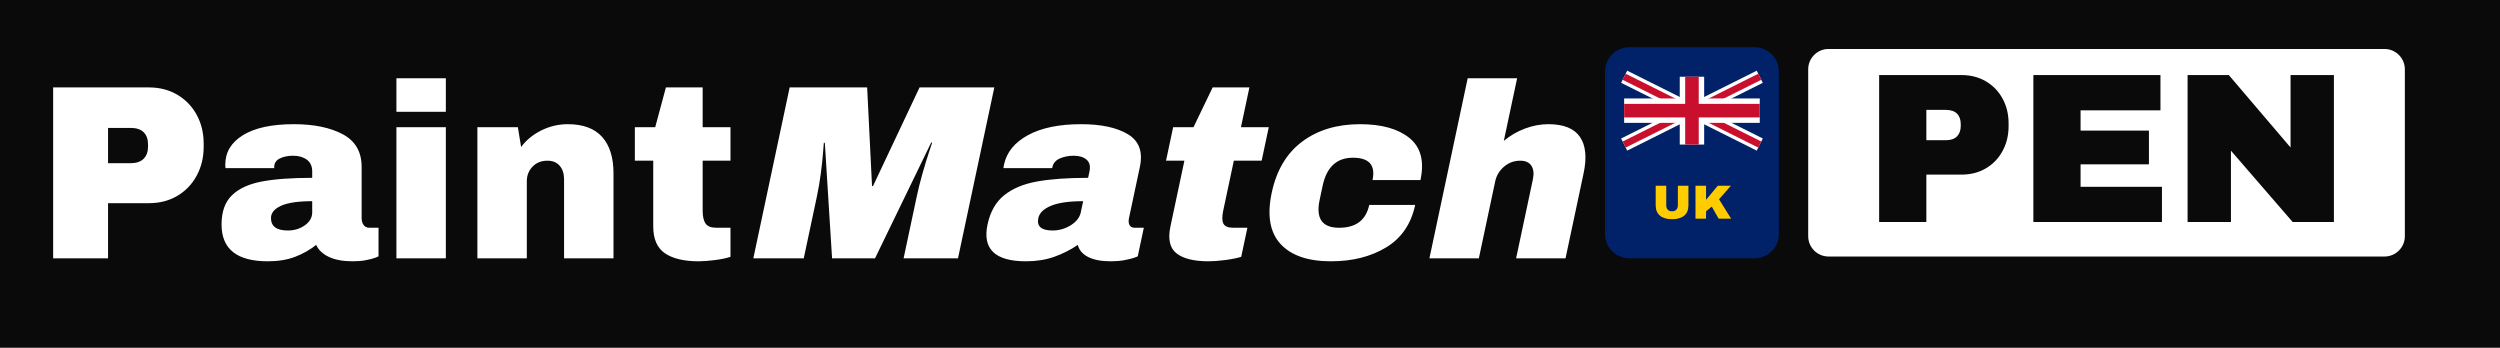
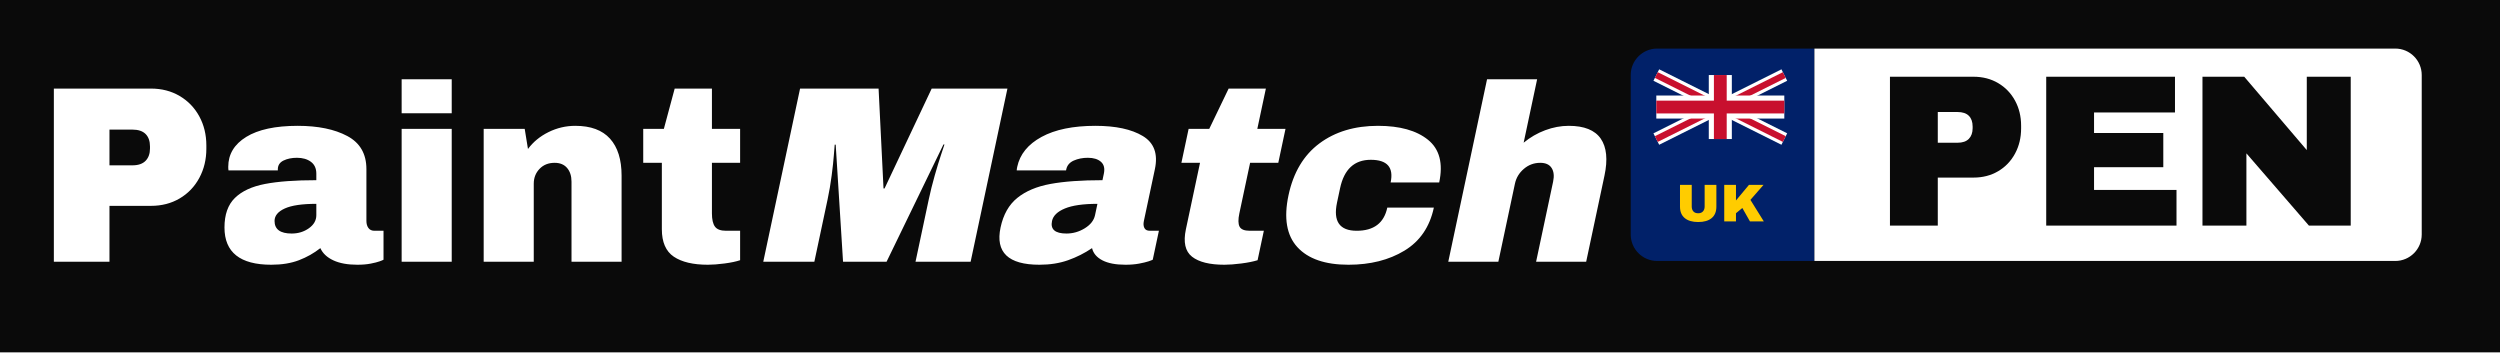
- <svg xmlns="http://www.w3.org/2000/svg" viewBox="0 0 2214.36 308.00" role="img" aria-label="PaintMatchPen">
+ <svg xmlns="http://www.w3.org/2000/svg" viewBox="0 0 2185.54 308.00" role="img" aria-label="PaintMatchPen">
  <rect width="100%" height="100%" fill="#0A0A0A" />
  <path d="M180.4 127.16V130.02Q180.4 144.1 174.24 155.54Q168.08 166.98 157.08 173.47Q146.08 179.96 132.0 179.96H95.7V228.8H47.08V77.44H132.0Q146.08 77.44 157.08 83.93Q168.08 90.42 174.24 101.75Q180.4 113.08 180.4 127.16ZM95.7 144.54H115.72Q123.42 144.54 127.27 140.58Q131.12 136.62 131.12 129.8V128.04Q131.12 121 127.27 117.15Q123.42 113.3 115.72 113.3H95.7Z M320.32 147.84V193.16Q320.32 196.9 322.08 199.32Q323.84 201.74 327.36 201.74H335.28V227.04Q334.62 227.48 331.87 228.47Q329.12 229.46 324.06 230.45Q319.0 231.44 312.4 231.44Q299.64 231.44 291.39 227.59Q283.14 223.74 280.06 216.92Q271.7 223.52 261.36 227.48Q251.02 231.44 237.16 231.44Q196.24 231.44 196.24 198.88Q196.24 181.94 205.37 173.03Q214.5 164.12 231.66 160.82Q248.82 157.52 276.54 157.52V151.8Q276.54 144.98 271.81 141.46Q267.08 137.94 259.6 137.94Q252.78 137.94 247.83 140.36Q242.88 142.78 242.88 148.06V148.94H199.76Q199.54 147.84 199.54 145.86Q199.54 129.36 215.27 119.68Q231.0 110 260.26 110Q286.88 110 303.6 118.91Q320.32 127.82 320.32 147.84ZM240.02 193.16Q240.02 204.16 254.98 204.16Q263.56 204.16 270.05 199.54Q276.54 194.92 276.54 188.1V178.2Q257.84 178.2 248.93 182.27Q240.02 186.34 240.02 193.16Z M351.12 99.0V69.3H394.9V99.0ZM351.12 228.8V112.64H394.9V228.8Z M543.4 153.56V228.8H499.62V158.84Q499.62 151.36 495.77 146.85Q491.92 142.34 484.88 142.34Q476.74 142.34 471.68 147.62Q466.62 152.9 466.62 160.6V228.8H422.84V112.64H458.7L461.56 130.24Q468.38 121 479.49 115.5Q490.6 110 502.92 110Q523.16 110 533.28 121.22Q543.4 132.44 543.4 153.56Z M647.02 112.64V142.34H622.38V186.56Q622.38 194.48 625.02 198.11Q627.66 201.74 634.7 201.74H647.02V227.48Q641.74 229.24 633.38 230.34Q625.02 231.44 618.86 231.44Q599.5 231.44 589.05 224.4Q578.6 217.36 578.6 200.42V142.34H562.32V112.64H580.36L589.82 77.44H622.38V112.64Z" fill="#FFFFFF" />
  <path d="M800.36 228.8 811.957 174.24Q814.108 164.12 817.146 153.45Q820.184 142.78 822.607 135.52Q825.03 128.26 825.671 126.28H824.791L775.06 228.8H737.0L730.585 126.5H729.705Q729.504 128.48 728.974 135.63Q728.444 142.78 727.056 153.45Q725.668 164.12 723.517 174.24L711.92 228.8H667.26L699.433 77.44H768.073L772.388 164.78H773.268L814.493 77.44H880.713L848.54 228.8Z M1009.629 147.84 999.996 193.16Q999.201 196.9 1000.446 199.32Q1001.692 201.74 1005.212 201.74H1013.132L1007.754 227.04Q1007.001 227.48 1004.04 228.47Q1001.08 229.46 995.809 230.45Q990.539 231.44 983.939 231.44Q971.179 231.44 963.747 227.59Q956.316 223.74 954.685 216.92Q944.922 223.52 933.741 227.48Q922.559 231.44 908.699 231.44Q867.779 231.44 874.7 198.88Q878.3 181.94 889.324 173.03Q900.348 164.12 918.21 160.82Q936.071 157.52 963.791 157.52L965.007 151.8Q966.456 144.98 962.475 141.46Q958.493 137.94 951.013 137.94Q944.193 137.94 938.729 140.36Q933.264 142.78 932.142 148.06L931.955 148.94H888.835Q888.849 147.84 889.269 145.86Q892.777 129.36 910.564 119.68Q928.352 110 957.612 110Q984.232 110 999.058 118.91Q1013.884 127.82 1009.629 147.84ZM919.696 193.16Q917.357 204.16 932.317 204.16Q940.897 204.16 948.369 199.54Q955.841 194.92 957.291 188.1L959.395 178.2Q940.695 178.2 930.92 182.27Q921.145 186.34 919.696 193.16Z M1123.811 112.64 1117.498 142.34H1092.858L1083.458 186.56Q1081.775 194.48 1083.643 198.11Q1085.512 201.74 1092.552 201.74H1104.872L1099.401 227.48Q1093.746 229.24 1085.153 230.34Q1076.559 231.44 1070.399 231.44Q1051.039 231.44 1042.085 224.4Q1033.132 217.36 1036.732 200.42L1049.078 142.34H1032.798L1039.111 112.64H1057.151L1074.093 77.44H1106.653L1099.171 112.64Z M1258.17 159.5H1215.71Q1219.919 139.7 1198.359 139.7Q1176.799 139.7 1171.515 164.56L1168.849 177.1Q1163.612 201.74 1186.052 201.74Q1208.492 201.74 1212.794 181.5H1253.494Q1248.116 206.8 1227.788 219.12Q1207.459 231.44 1178.859 231.44Q1148.279 231.44 1134.172 216.04Q1120.066 200.64 1126.425 170.72Q1132.785 140.8 1153.438 125.4Q1174.092 110 1204.672 110Q1233.272 110 1248.386 122.21Q1263.501 134.42 1258.17 159.5Z M1371.432 110Q1391.672 110 1399.407 121.22Q1407.142 132.44 1402.653 153.56L1386.66 228.8H1342.88L1357.75 158.84Q1359.34 151.36 1356.449 146.85Q1353.558 142.34 1346.518 142.34Q1338.378 142.34 1332.195 147.62Q1326.013 152.9 1324.376 160.6L1309.88 228.8H1266.1L1300.003 69.3H1343.783L1331.999 124.74Q1340.535 117.7 1350.813 113.85Q1361.092 110 1371.432 110Z" fill="#FFFFFF" />
-   <rect x="1421.64" y="41.80" width="154.00" height="187.00" rx="21.56" ry="21.56" fill="#012169" />
-   <line x1="1438.58" y1="67.98" x2="1558.70" y2="128.04" stroke="#FFF" stroke-width="12.01" />
-   <line x1="1558.70" y1="67.98" x2="1438.58" y2="128.04" stroke="#FFF" stroke-width="12.01" />
-   <line x1="1438.58" y1="67.98" x2="1558.70" y2="128.04" stroke="#C8102E" stroke-width="6.01" />
-   <line x1="1558.70" y1="67.98" x2="1438.58" y2="128.04" stroke="#C8102E" stroke-width="6.01" />
-   <line x1="1498.64" y1="67.98" x2="1498.64" y2="128.04" stroke="#FFF" stroke-width="21.62" />
-   <line x1="1438.58" y1="98.01" x2="1558.70" y2="98.01" stroke="#FFF" stroke-width="21.62" />
-   <line x1="1498.64" y1="67.98" x2="1498.64" y2="128.04" stroke="#C8102E" stroke-width="12.01" />
-   <line x1="1438.58" y1="98.01" x2="1558.70" y2="98.01" stroke="#C8102E" stroke-width="12.01" />
-   <path d="M1481.035 194.163Q1474.095 194.163 1470.307 191.031Q1466.52 187.9 1466.52 181.932V164.539H1475.872V181.806Q1475.872 184.26 1477.184 185.72Q1478.496 187.18 1480.993 187.18Q1483.49 187.18 1484.823 185.699Q1486.156 184.218 1486.156 181.806V164.539H1495.508V181.932Q1495.508 187.9 1491.742 191.031Q1487.976 194.163 1481.035 194.163Z M1521.492 164.539H1533.088L1522.635 176.516L1533.299 193.655H1522.254L1516.202 182.99L1511.124 187.138V193.655H1501.772V164.539H1511.124V176.981Z" fill="#FFCC00" />
-   <rect x="1597.64" y="39.42" width="536.41" height="191.75" rx="22.0" ry="22.0" fill="#FFF" stroke="#0A0A0A" stroke-width="7.92" />
-   <path d="M1779.096 109.25V111.71Q1779.096 123.819 1773.798 133.657Q1768.501 143.495 1759.041 149.077Q1749.581 154.658 1737.472 154.658H1706.254V196.661H1664.441V66.491H1737.472Q1749.581 66.491 1759.041 72.072Q1768.501 77.654 1773.798 87.398Q1779.096 97.141 1779.096 109.25ZM1706.254 124.197H1723.471Q1730.093 124.197 1733.404 120.791Q1736.715 117.386 1736.715 111.521V110.007Q1736.715 103.953 1733.404 100.642Q1730.093 97.331 1723.471 97.331H1706.254Z M1801.043 66.491H1913.617V97.709H1842.856V115.683H1903.4V145.577H1842.856V165.443H1914.942V196.661H1801.043Z M2030.732 196.661 1976.053 133.468V196.661H1937.646V66.491H1974.161L2028.84 130.63V66.491H2067.248V196.661Z" fill="#0A0A0A" />
+   <path d="M1448.74 38.50 H1586.20 V232.10 H1448.74 Q1421.64 232.10 1421.64 205.00 V65.60 Q1421.64 38.50 1448.74 38.50 Z" fill="#012169" />
+   <path d="M1586.20 38.50 H2093.96 Q2121.07 38.50 2121.07 65.60 V205.00 Q2121.07 232.10 2093.96 232.10 H1586.20 Z" fill="#FFF" />
+   <line x1="1447.97" y1="65.60" x2="1559.87" y2="121.55" stroke="#FFF" stroke-width="11.19" />
+   <line x1="1559.87" y1="65.60" x2="1447.97" y2="121.55" stroke="#FFF" stroke-width="11.19" />
+   <line x1="1447.97" y1="65.60" x2="1559.87" y2="121.55" stroke="#C8102E" stroke-width="5.60" />
+   <line x1="1559.87" y1="65.60" x2="1447.97" y2="121.55" stroke="#C8102E" stroke-width="5.60" />
+   <line x1="1503.92" y1="65.60" x2="1503.92" y2="121.55" stroke="#FFF" stroke-width="20.14" />
+   <line x1="1447.97" y1="93.58" x2="1559.87" y2="93.58" stroke="#FFF" stroke-width="20.14" />
+   <line x1="1503.92" y1="65.60" x2="1503.92" y2="121.55" stroke="#C8102E" stroke-width="11.19" />
+   <line x1="1447.97" y1="93.58" x2="1559.87" y2="93.58" stroke="#C8102E" stroke-width="11.19" />
+   <path d="M1484.605 194.099Q1476.991 194.099 1472.836 190.663Q1468.68 187.227 1468.68 180.681V161.598H1478.941V180.542Q1478.941 183.234 1480.38 184.836Q1481.82 186.438 1484.559 186.438Q1487.298 186.438 1488.761 184.813Q1490.223 183.188 1490.223 180.542V161.598H1500.484V180.681Q1500.484 187.227 1496.352 190.663Q1492.22 194.099 1484.605 194.099Z M1528.992 161.598H1541.713L1530.245 174.738L1541.945 193.542H1529.827L1523.188 181.842L1517.617 186.392V193.542H1507.356V161.598H1517.617V175.249Z" fill="#FFCC00" />
+   <path d="M1766.886 109.842V112.301Q1766.886 124.41 1761.588 134.248Q1756.291 144.087 1746.831 149.668Q1737.371 155.25 1725.262 155.25H1694.044V197.252H1652.231V67.082H1725.262Q1737.371 67.082 1746.831 72.664Q1756.291 78.245 1761.588 87.989Q1766.886 97.733 1766.886 109.842ZM1694.044 124.788H1711.261Q1717.883 124.788 1721.194 121.383Q1724.505 117.977 1724.505 112.112V110.598Q1724.505 104.544 1721.194 101.233Q1717.883 97.922 1711.261 97.922H1694.044Z M1788.833 67.082H1901.407V98.3H1830.646V116.274H1891.19V146.168H1830.646V166.034H1902.732V197.252H1788.833Z M2018.522 197.252 1963.843 134.059V197.252H1925.436V67.082H1961.951L2016.63 131.221V67.082H2055.038V197.252Z" fill="#0A0A0A" />
+   <rect x="1421.64" y="38.50" width="699.43" height="193.60" rx="27.10" ry="27.10" fill="none" stroke="#0A0A0A" stroke-width="7.92" />
</svg>
